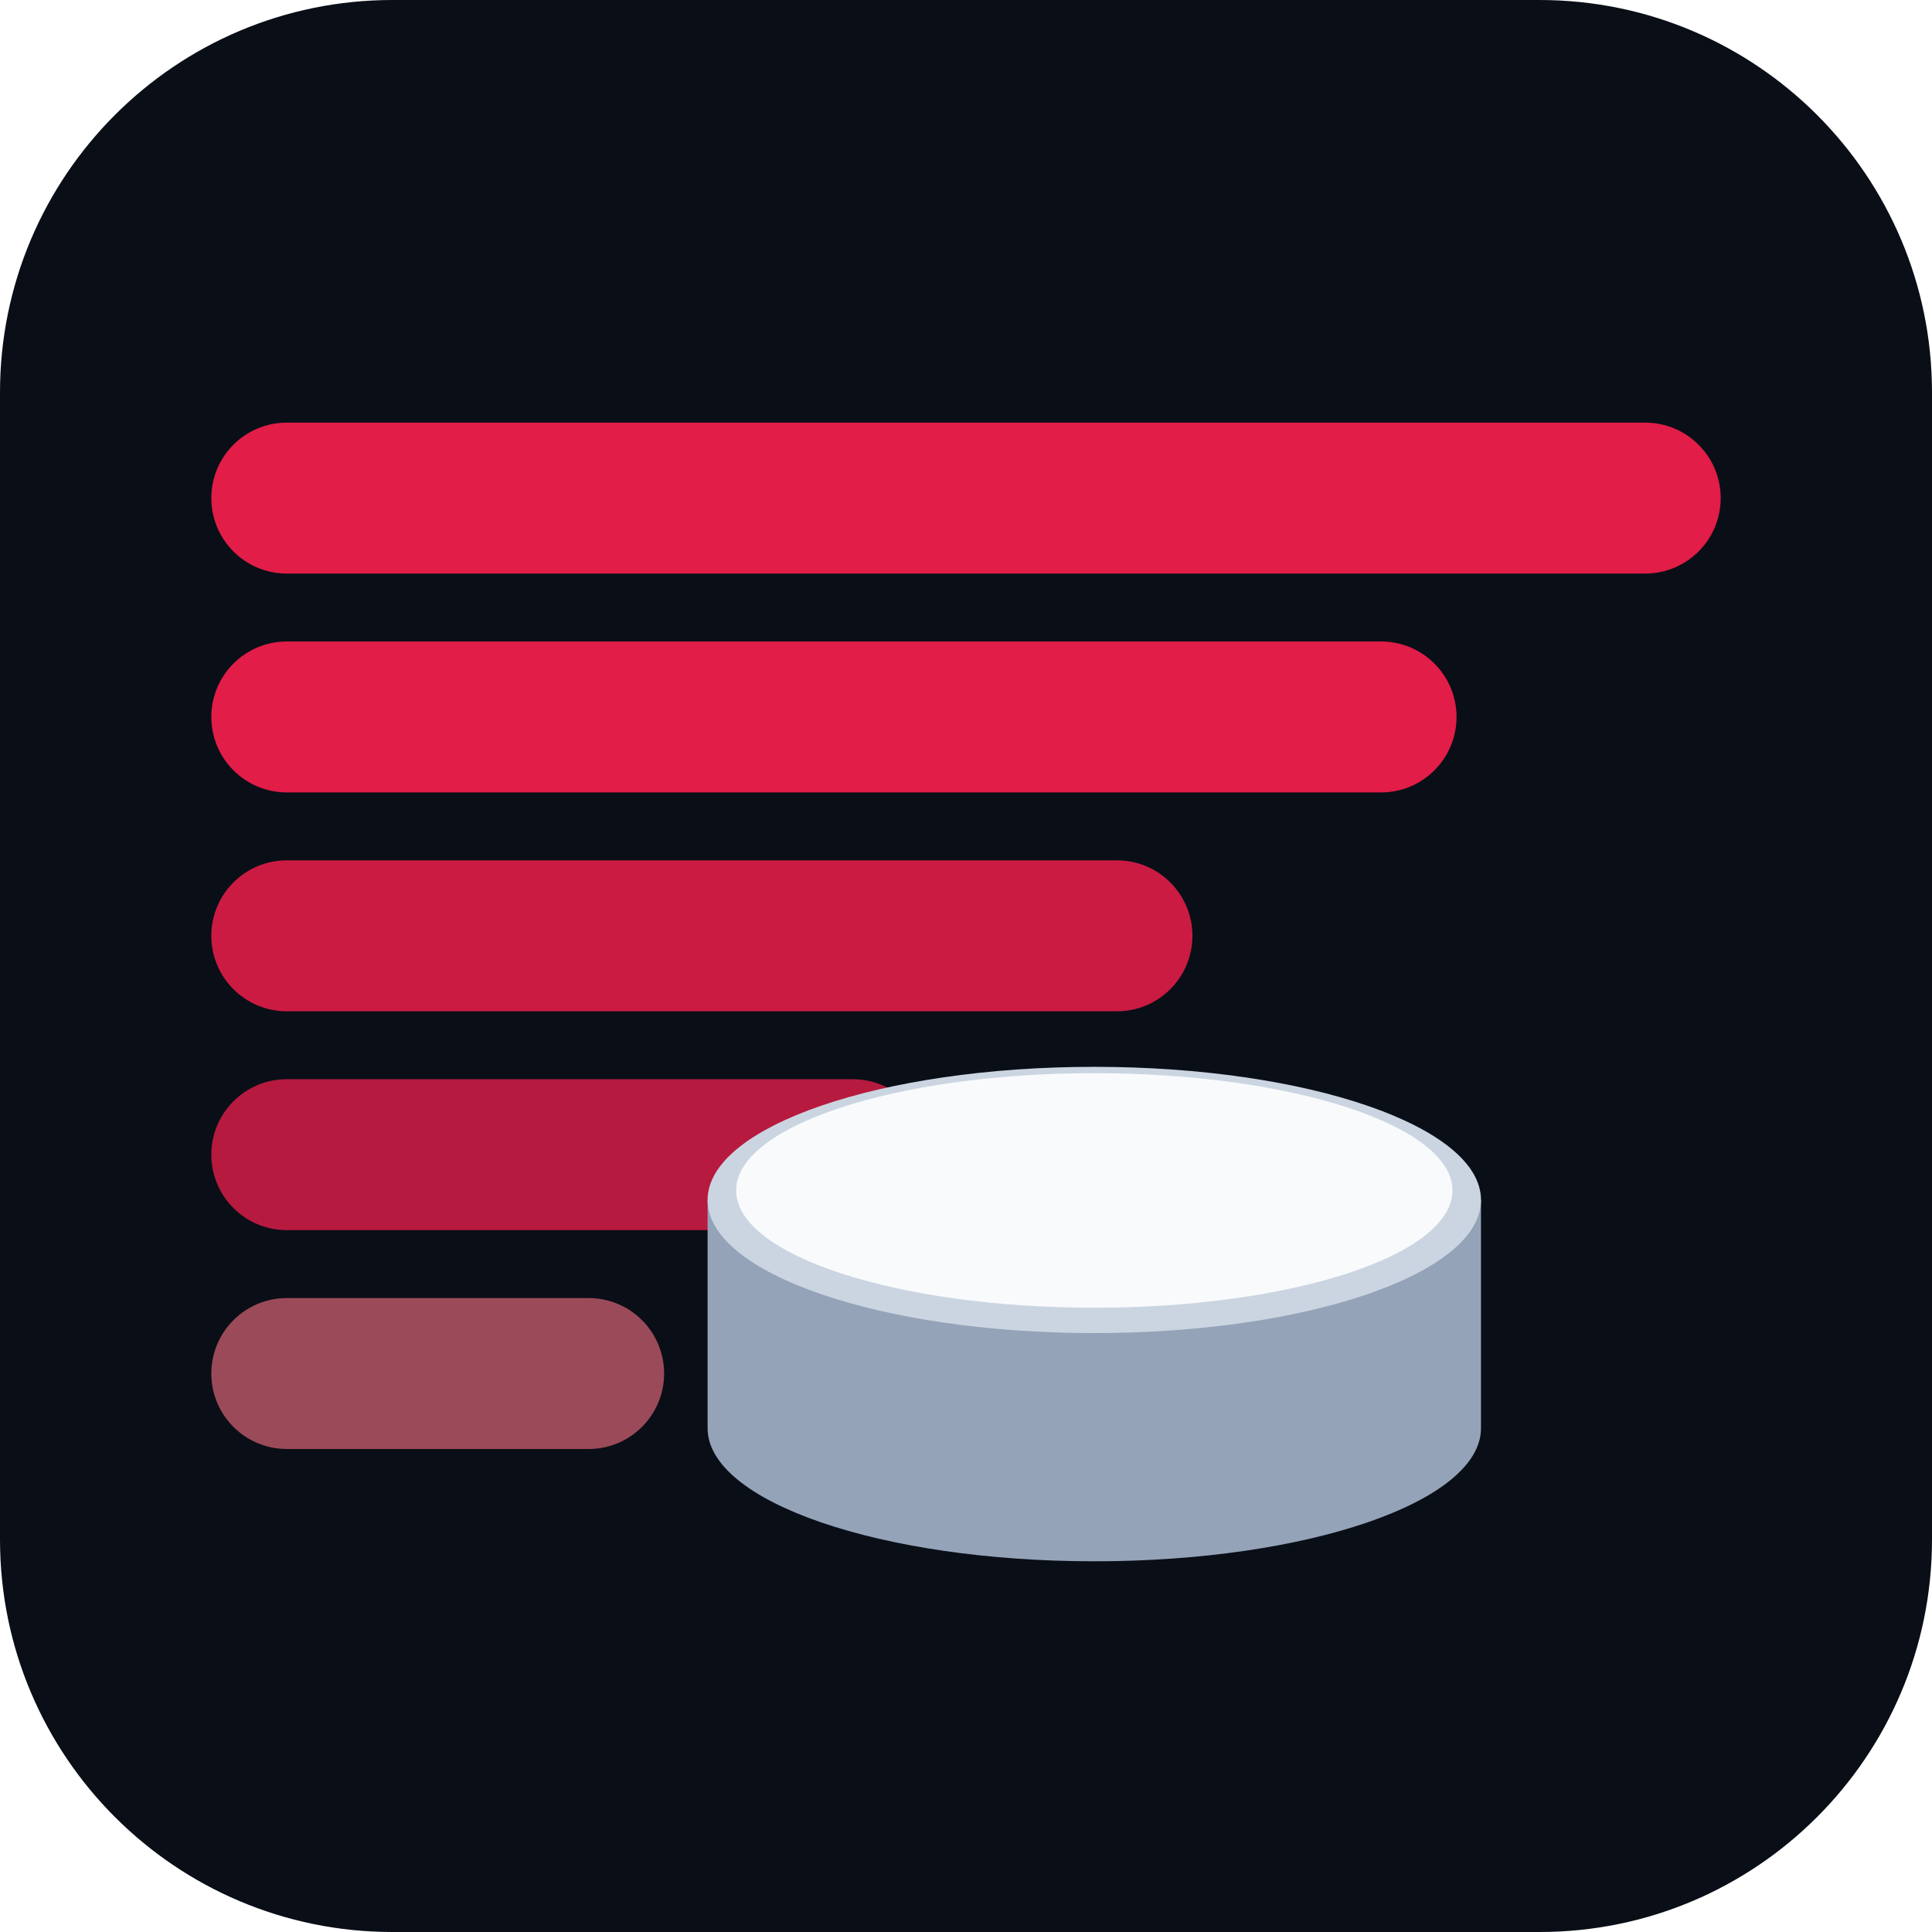
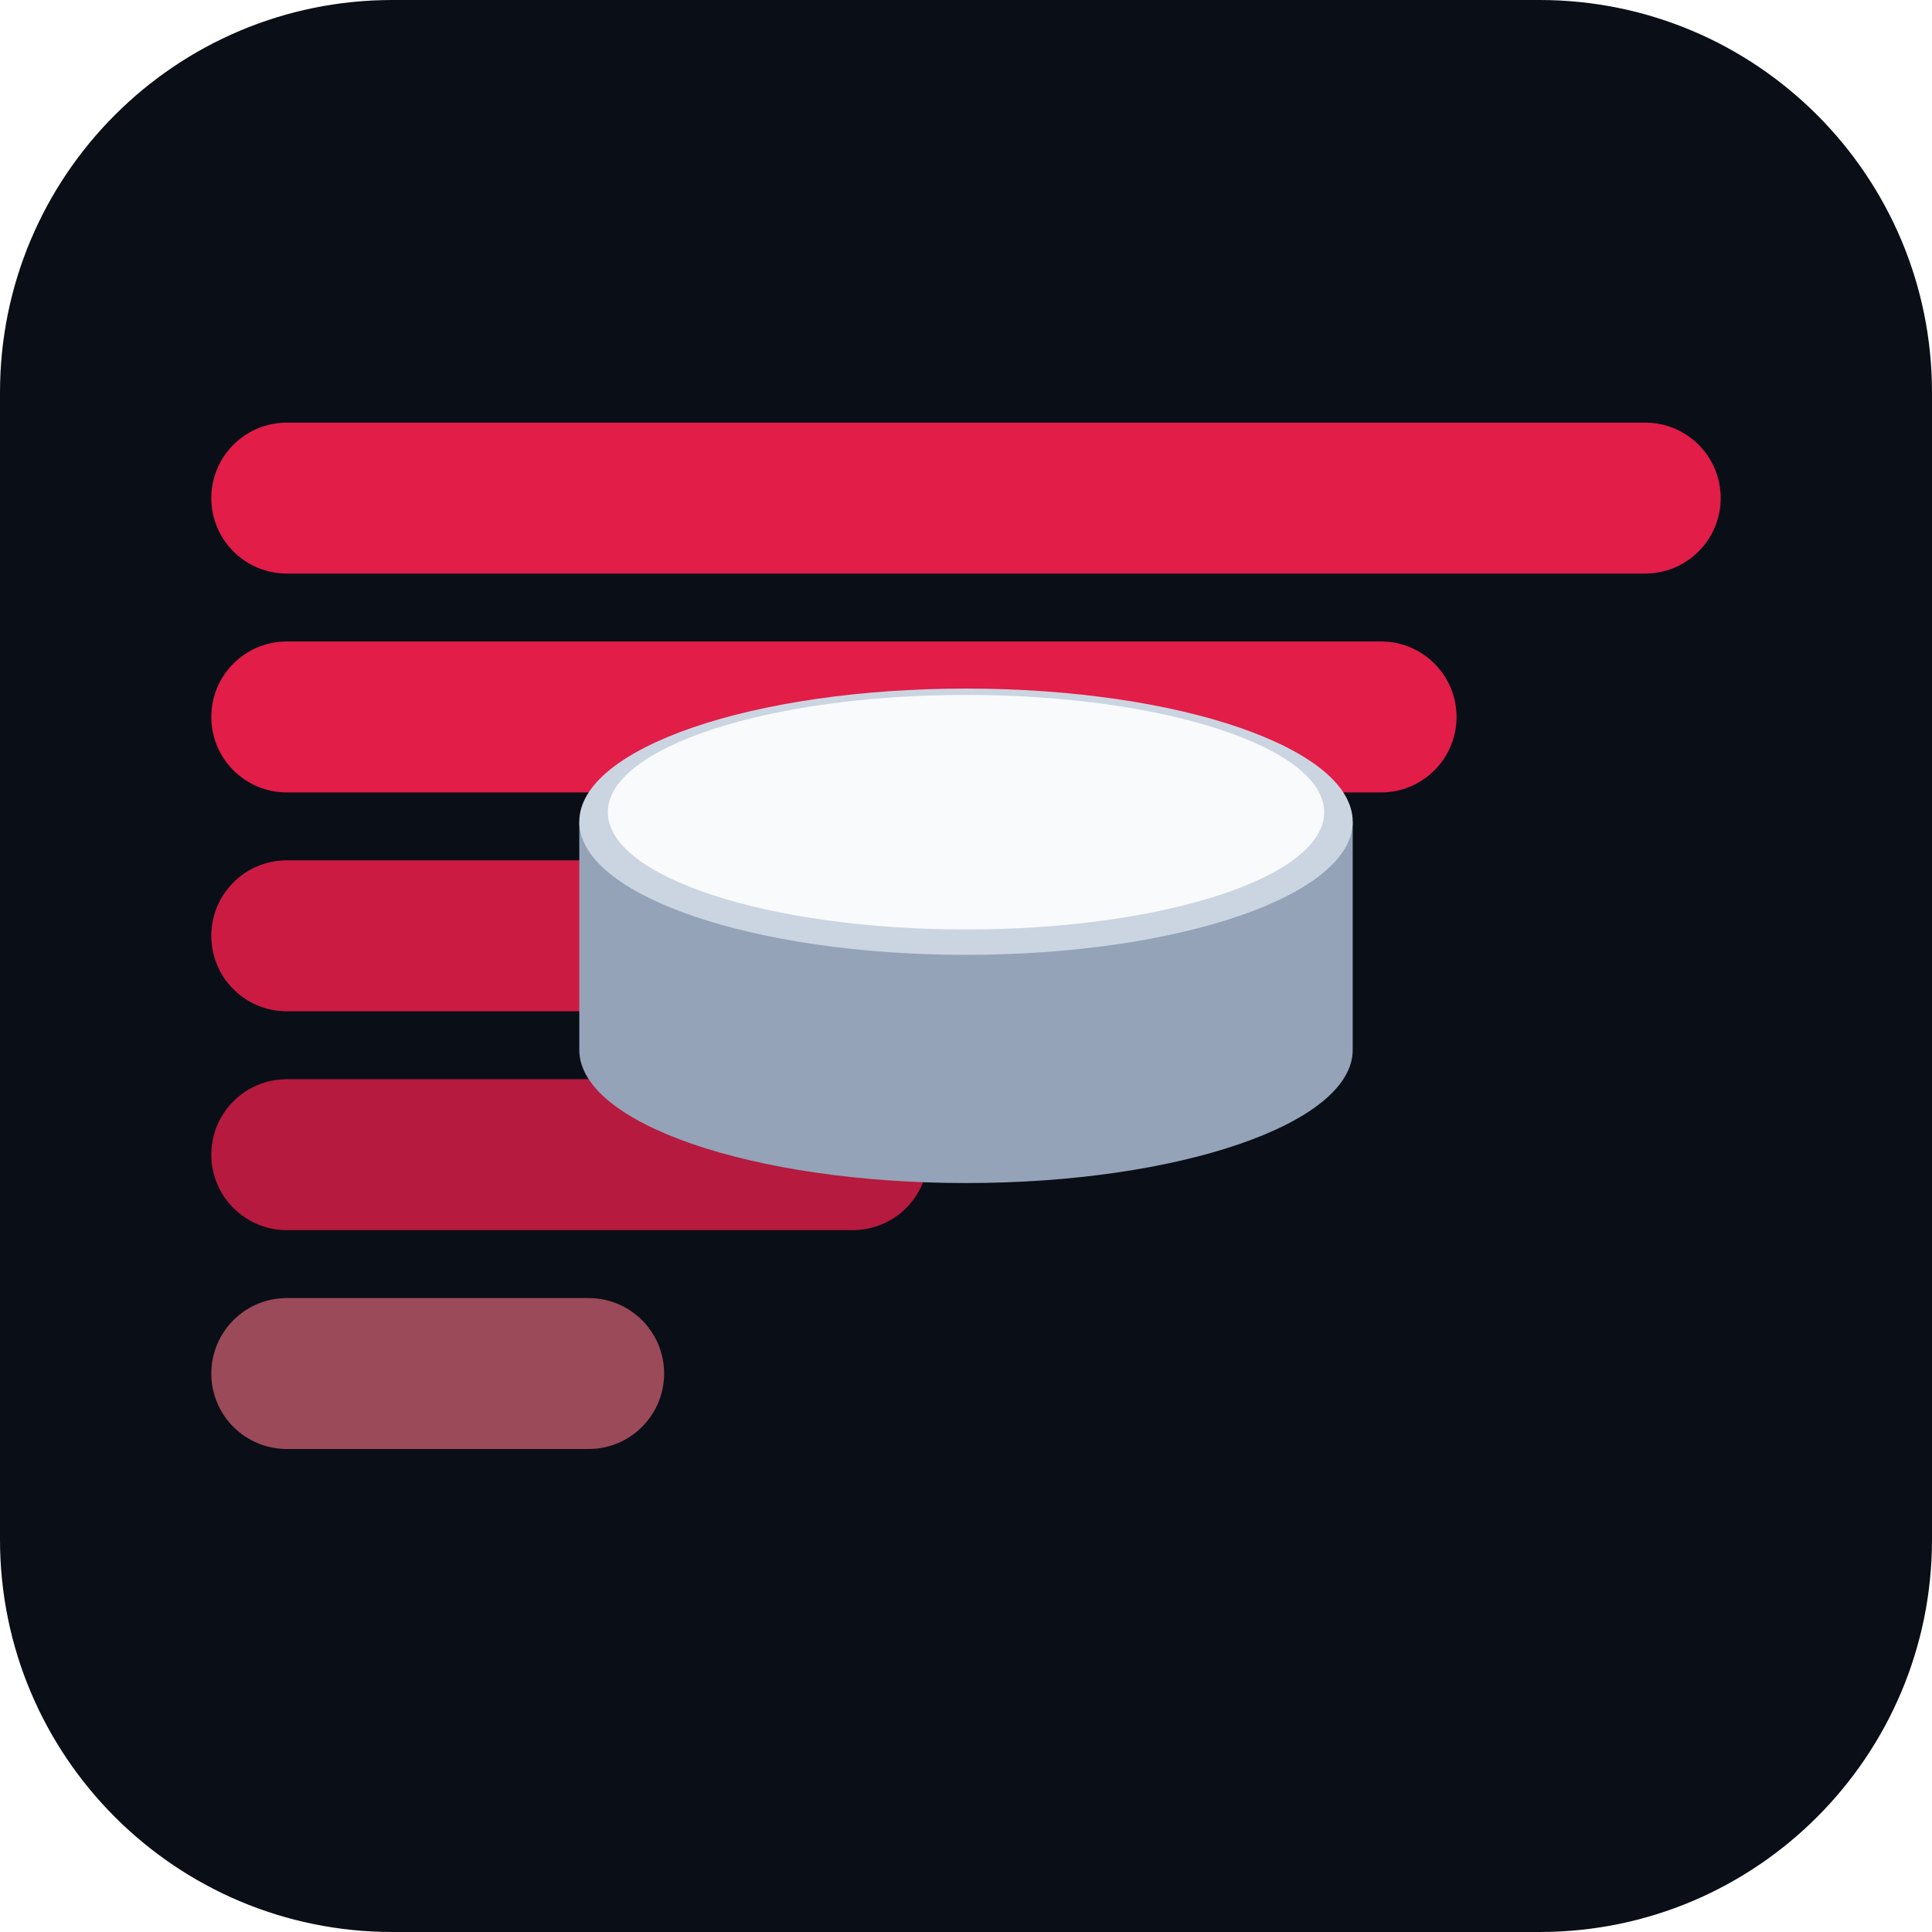
<svg xmlns="http://www.w3.org/2000/svg" viewBox="0 0 512 512" width="512" height="512">
  <rect width="512" height="512" rx="104" fill="#0a0e17" />
  <g transform="translate(0 0)">
    <g>
      <rect x="56" y="112" width="400" height="40" rx="20" fill="#e11d48" opacity="1" />
      <rect x="56" y="170" width="330" height="40" rx="20" fill="#e11d48" opacity="1" />
      <rect x="56" y="228" width="260" height="40" rx="20" fill="#e11d48" opacity="0.9" />
      <rect x="56" y="286" width="190" height="40" rx="20" fill="#e11d48" opacity="0.8" />
      <rect x="56" y="344" width="120" height="40" rx="20" fill="#fb7185" opacity="0.6" />
-       <g transform="translate(290 318) scale(.84) translate(-366 -232)">
+       <g transform="translate(256 248) scale(.84) translate(-366 -268)">
        <path d="M244 232 V304 A122 42 0 0 0 488 304 V232 Z" fill="#94a3b8" />
        <ellipse cx="366" cy="232" rx="122" ry="42" fill="#cbd5e1" />
        <ellipse cx="366" cy="229" rx="113" ry="37" fill="#f8fafc" />
      </g>
    </g>
  </g>
</svg>
